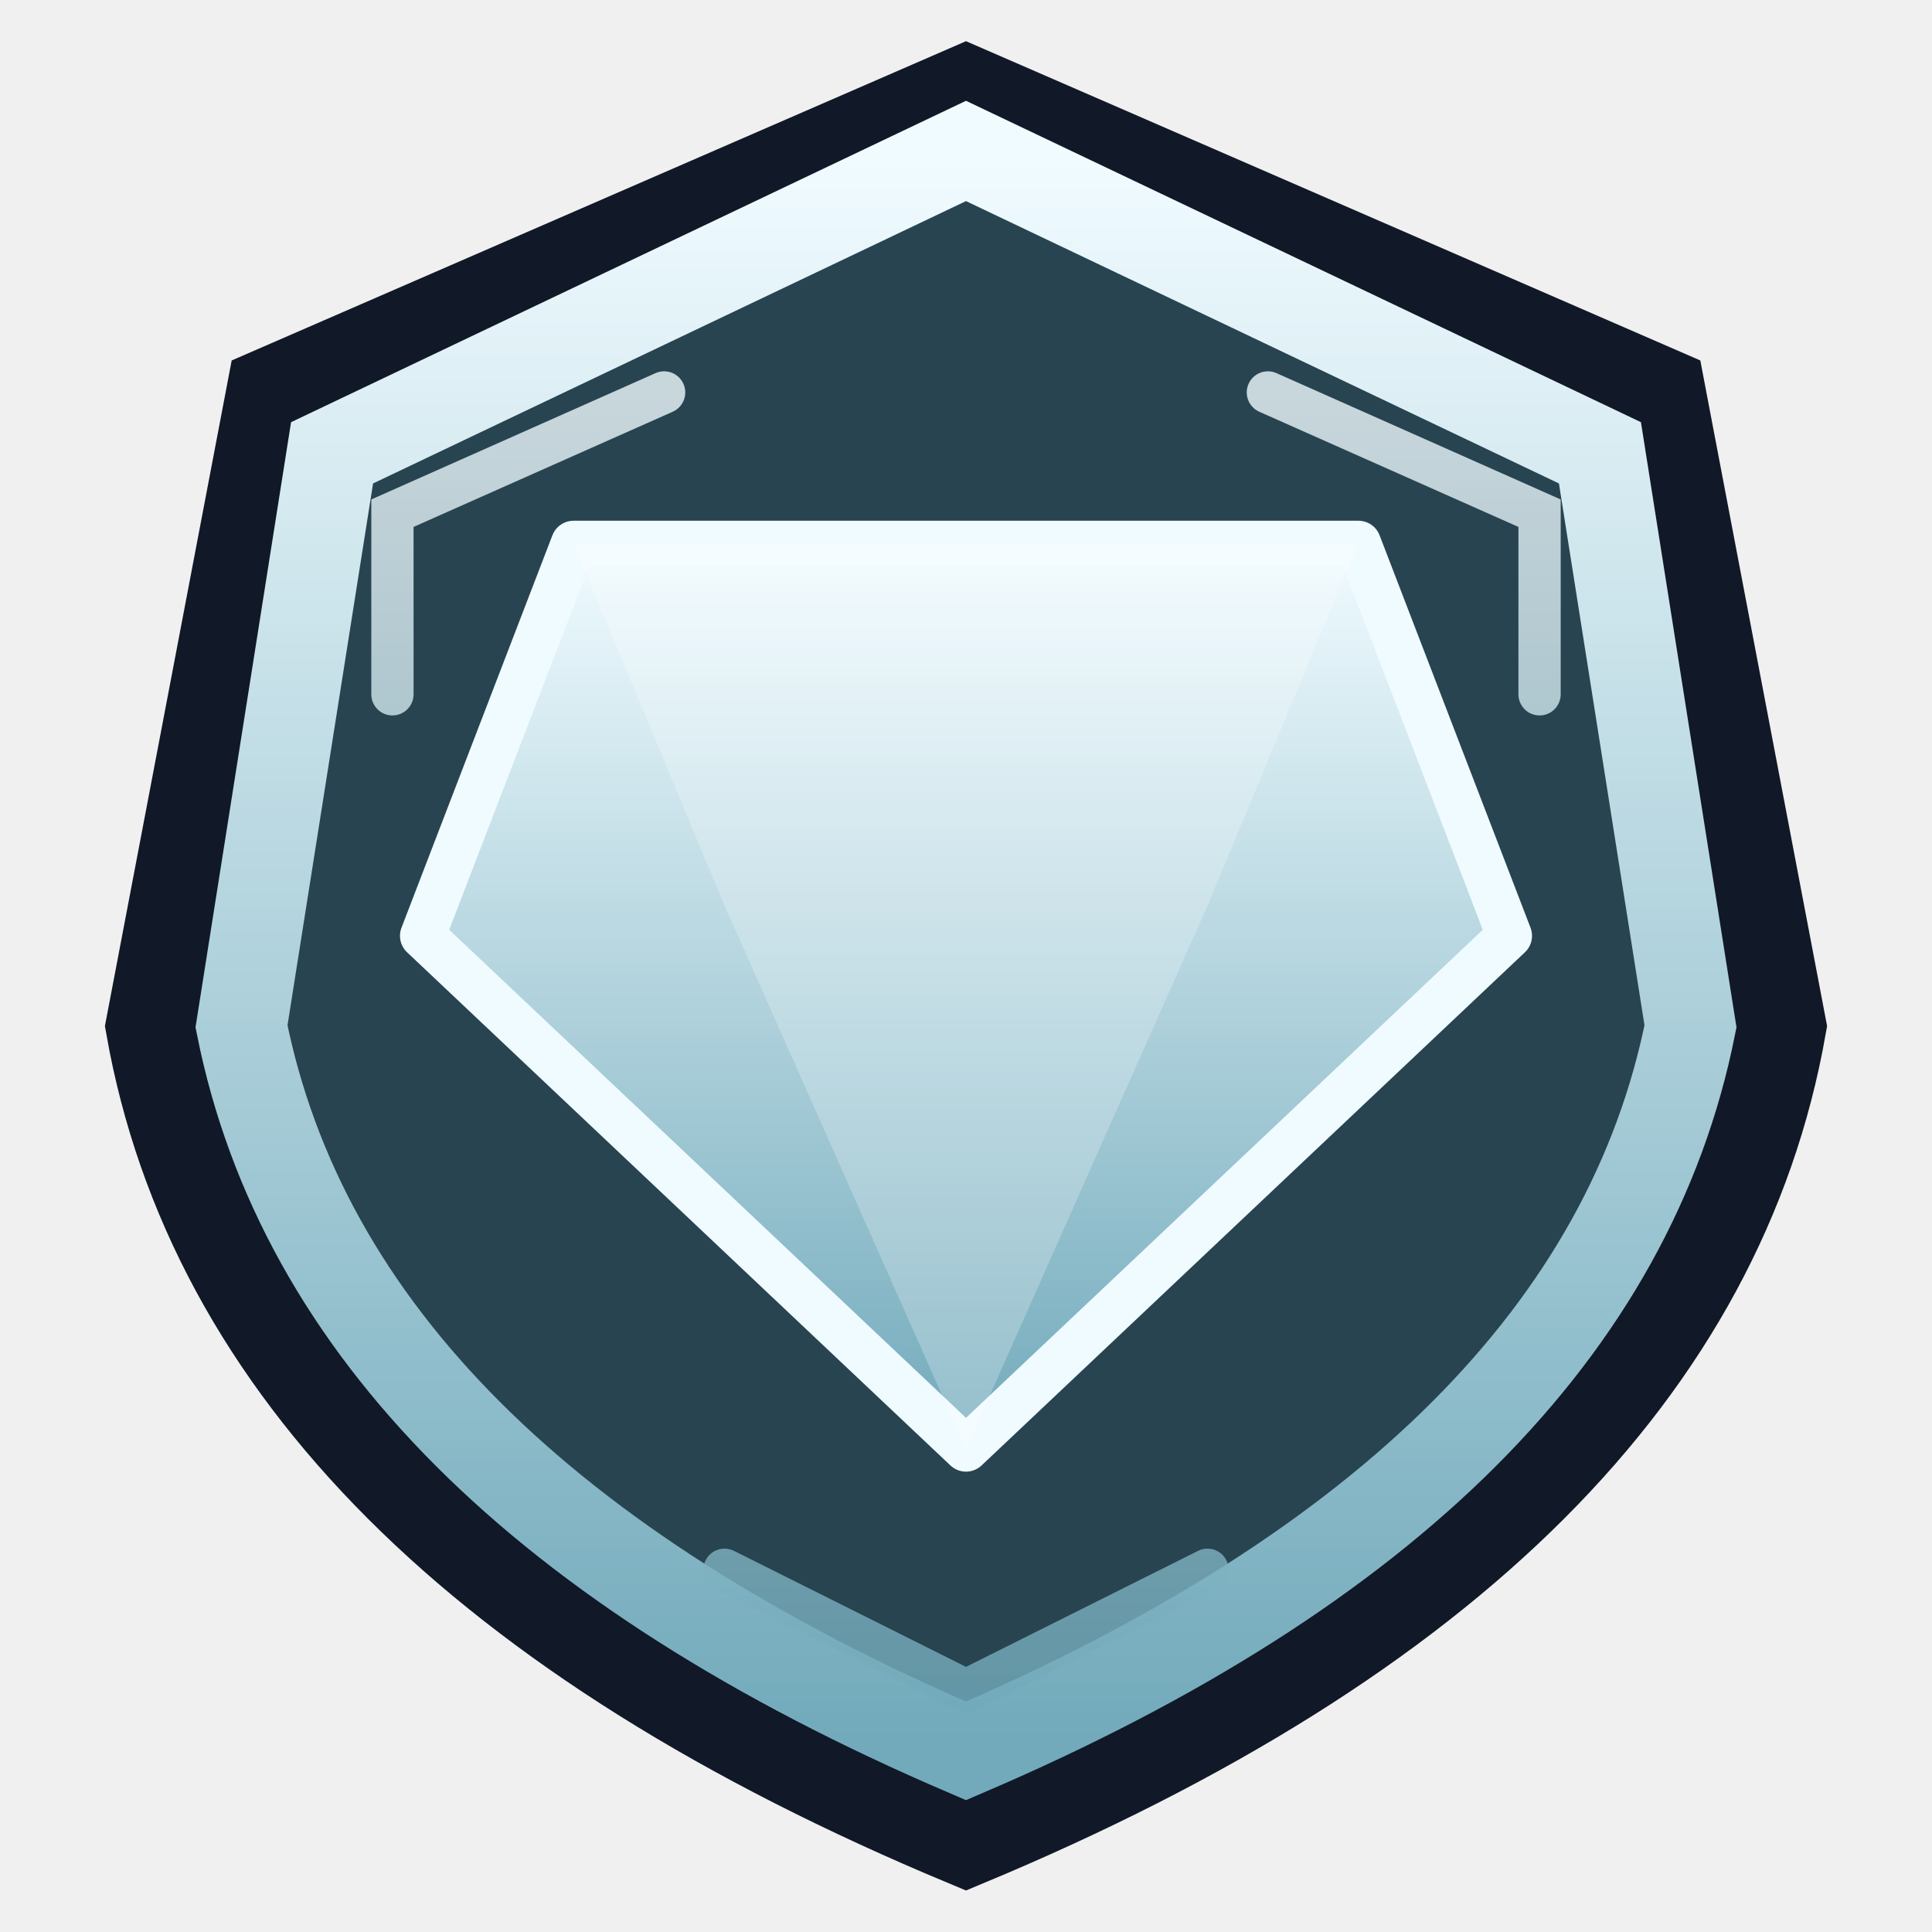
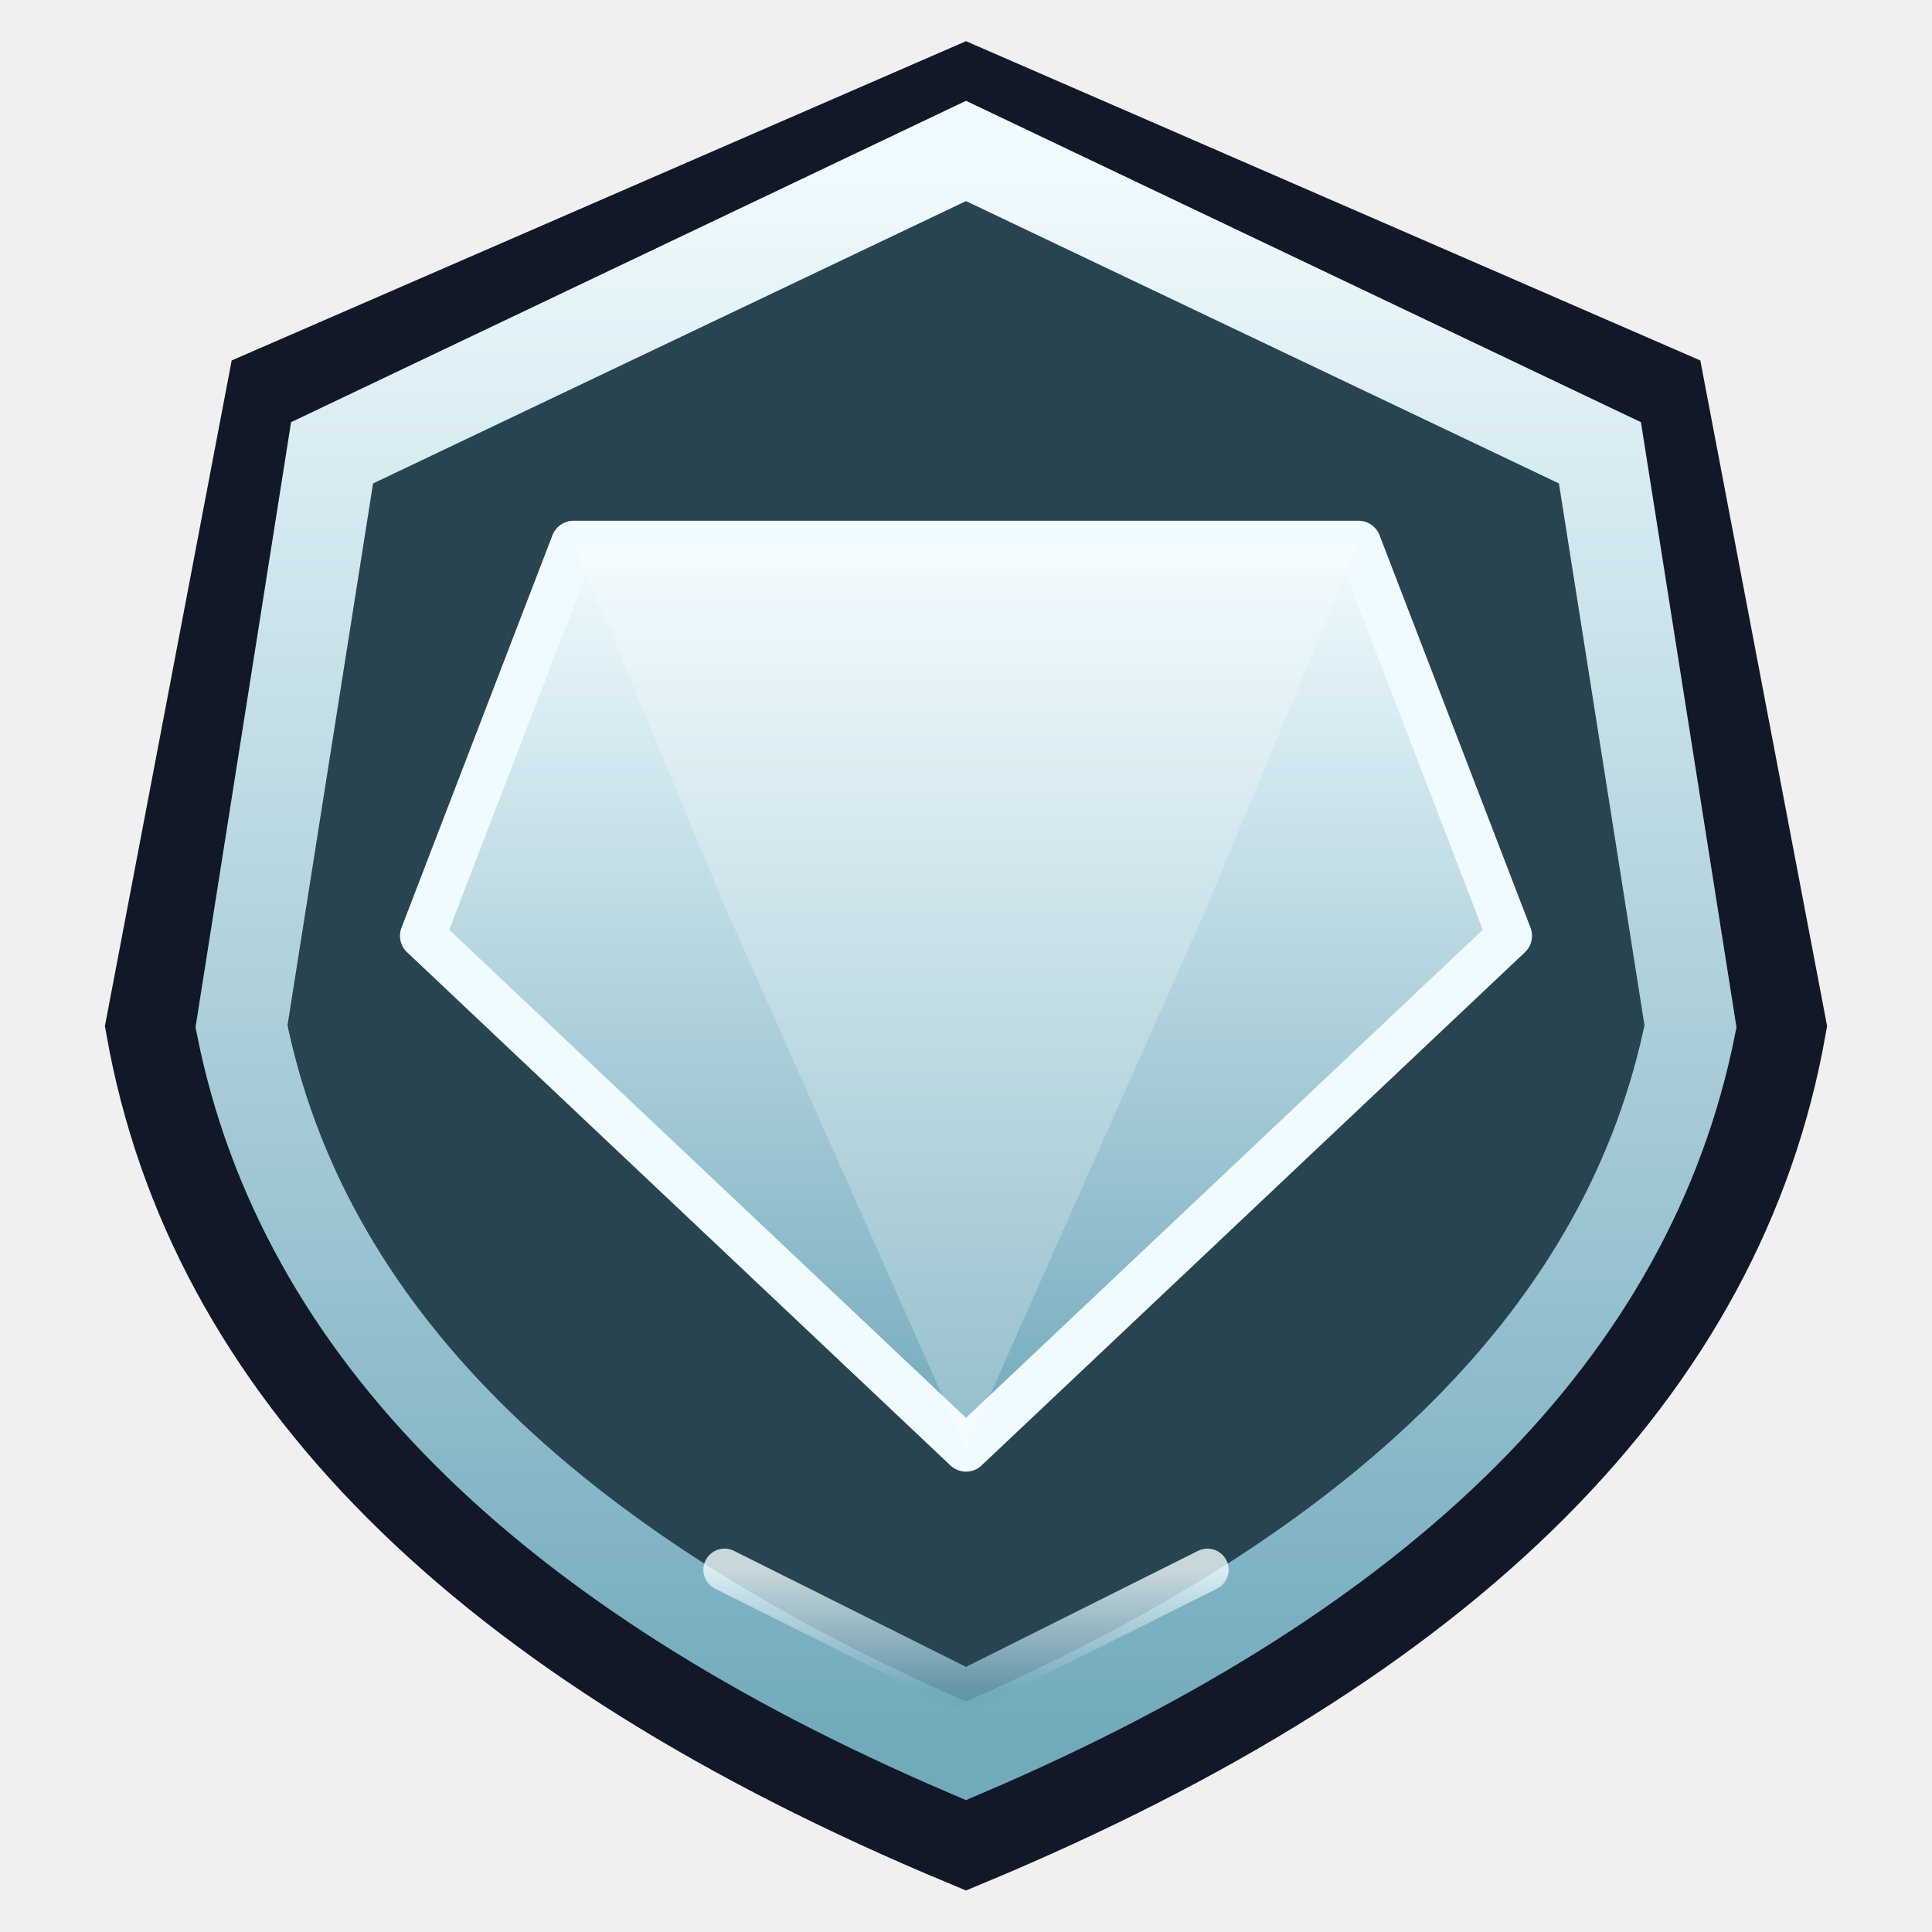
<svg xmlns="http://www.w3.org/2000/svg" viewBox="0 0 64 64">
  <defs>
    <linearGradient id="metal" x2="0" y2="1">
      <stop stop-color="#f0fbff" />
      <stop offset="1" stop-color="#72aabb" />
    </linearGradient>
  </defs>
  <path d="M32 3 55 13 59 34Q56 51 32 61 8 51 5 34L9 13Z" fill="#284451" stroke="#111827" stroke-width="3" />
  <path d="M32 5 53 15 56 34Q53 49 32 58 11 49 8 34L11 15Z" fill="none" stroke="url(#metal)" stroke-width="3" />
  <path d="M19 18H45L50 31 32 48 14 31Z" fill="url(#metal)" stroke="#f0fbff" stroke-width="1.5" stroke-linejoin="round" />
  <path d="M19 18H45L40 30H24Z M24 30H40L32 48Z" fill="#fff" opacity=".24" />
-   <path d="M13 23V17L22 13M51 23V17L42 13M24 52L32 56 40 52" fill="none" stroke="url(#metal)" stroke-width="1.4" stroke-linecap="round" opacity=".8" />
+   <path d="M24 52L32 56 40 52" fill="none" stroke="url(#metal)" stroke-width="1.4" stroke-linecap="round" opacity=".8" />
</svg>
